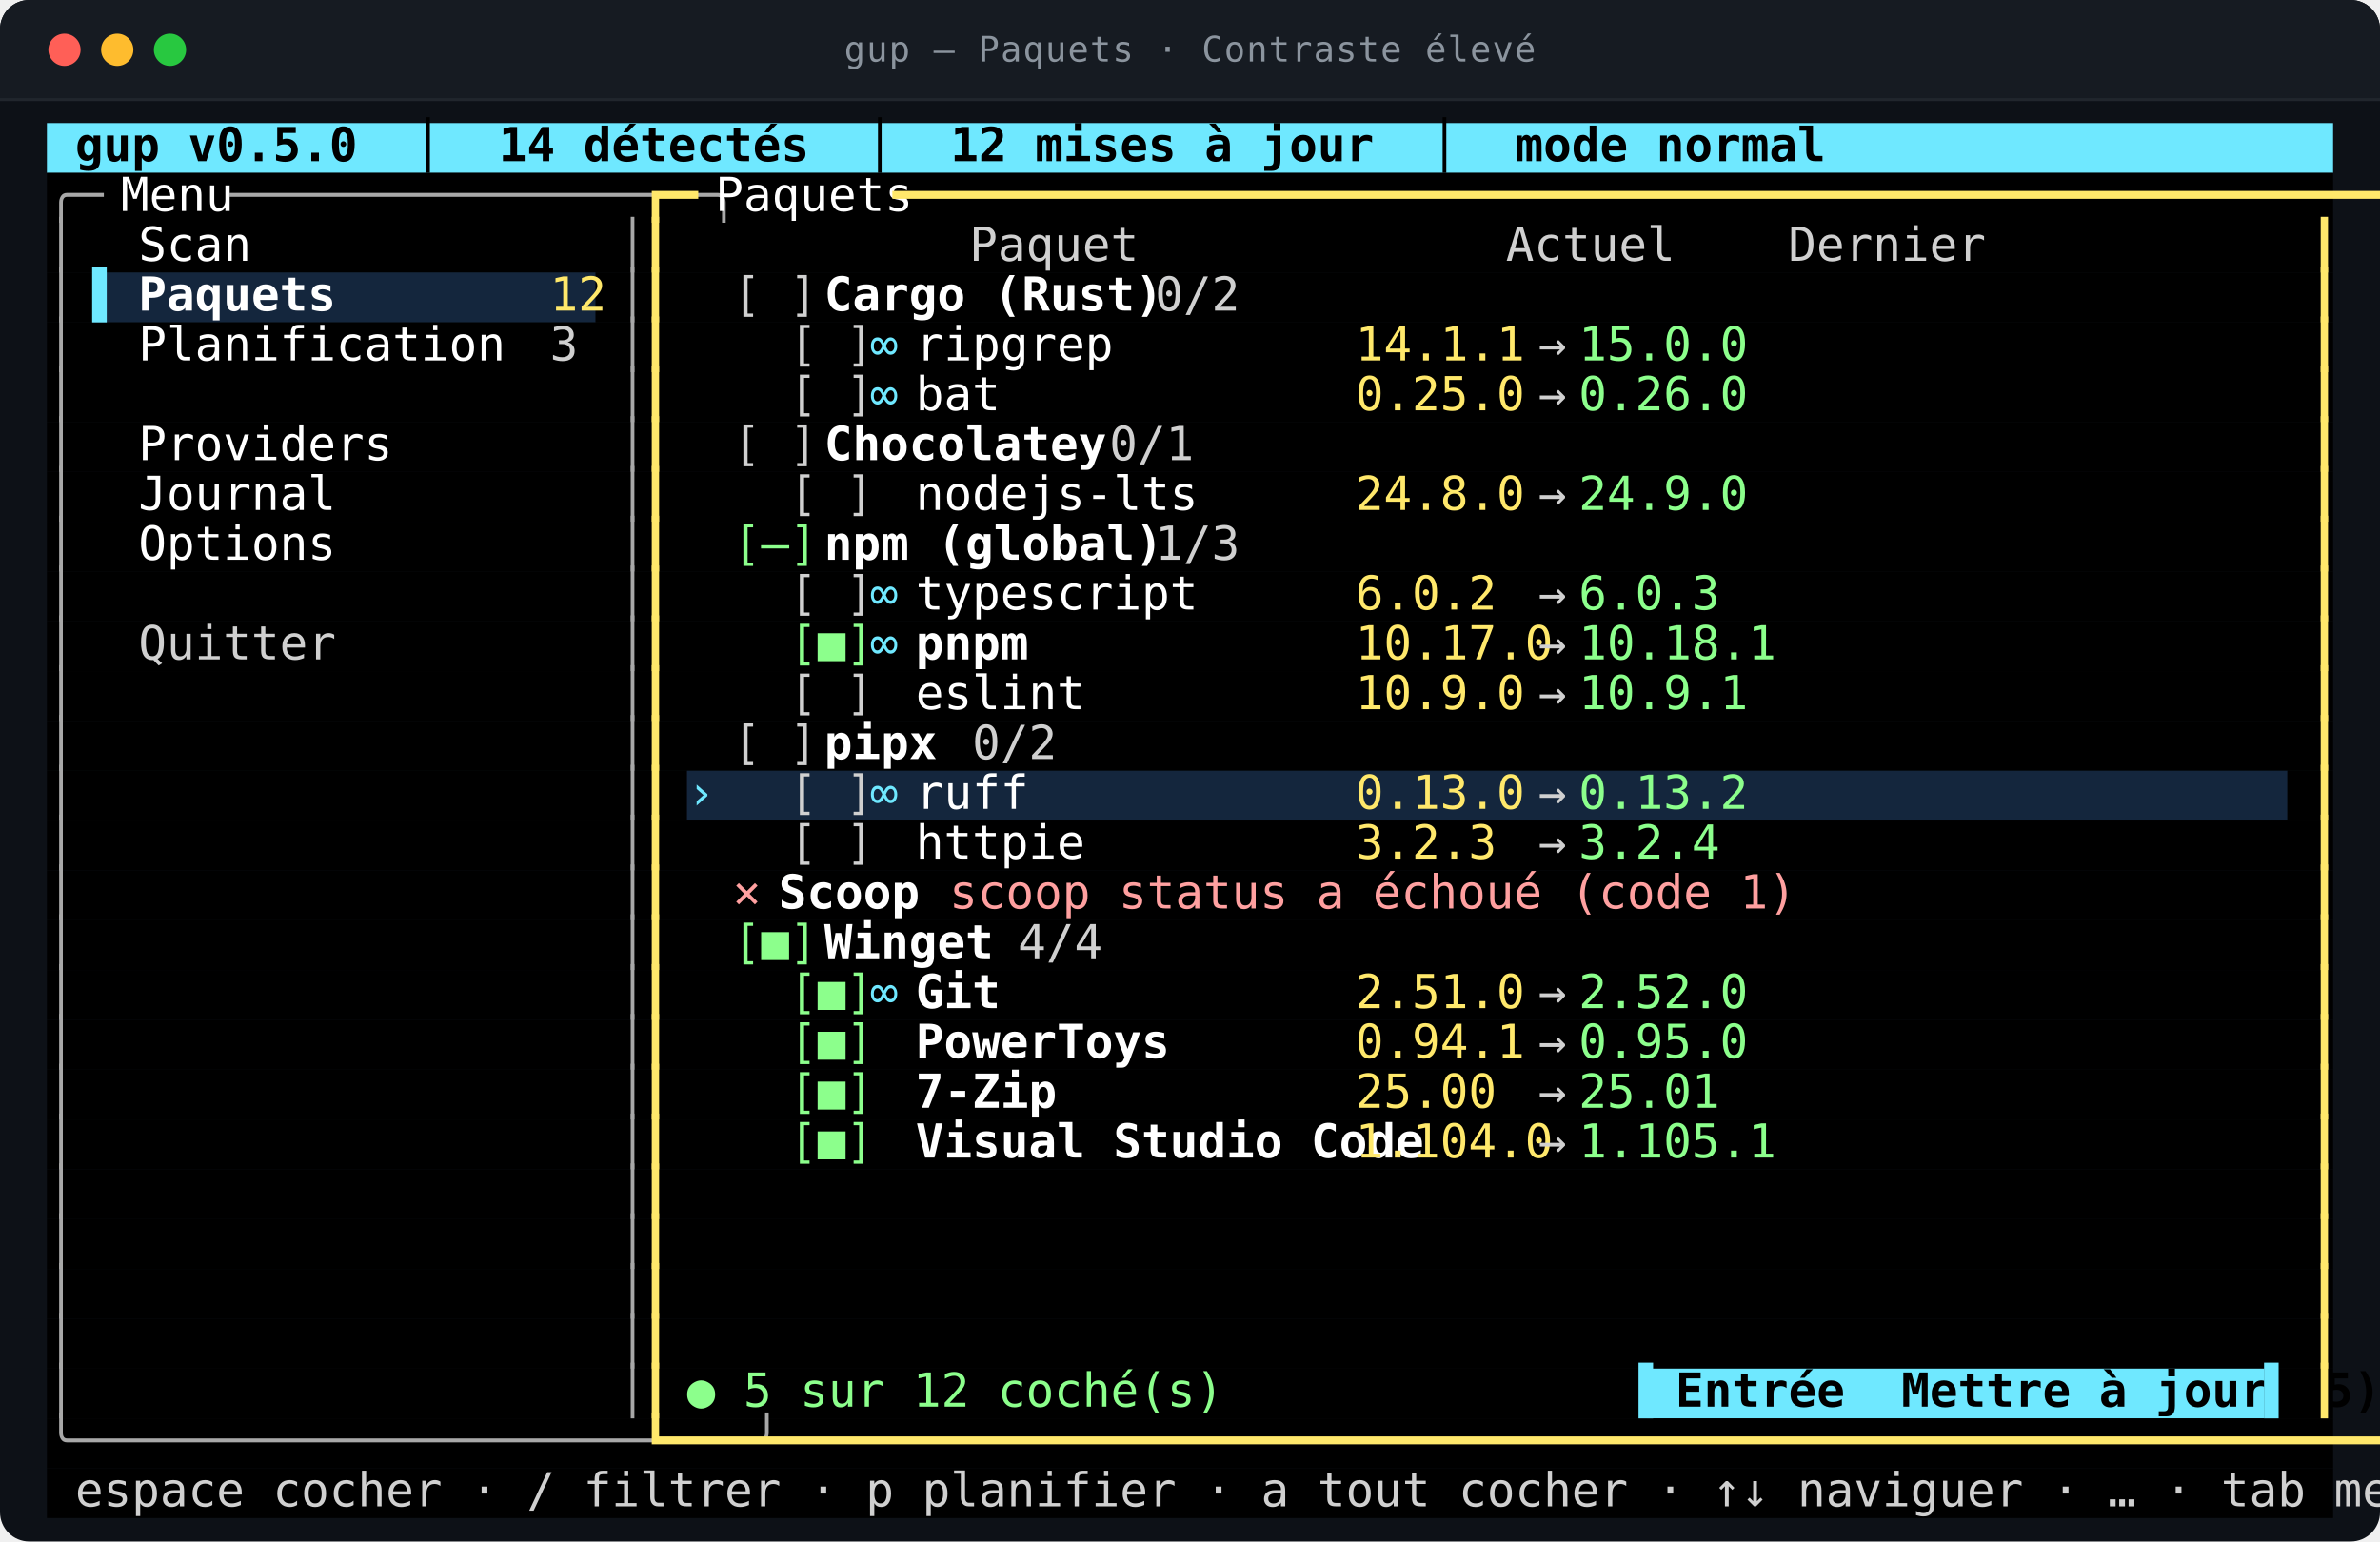
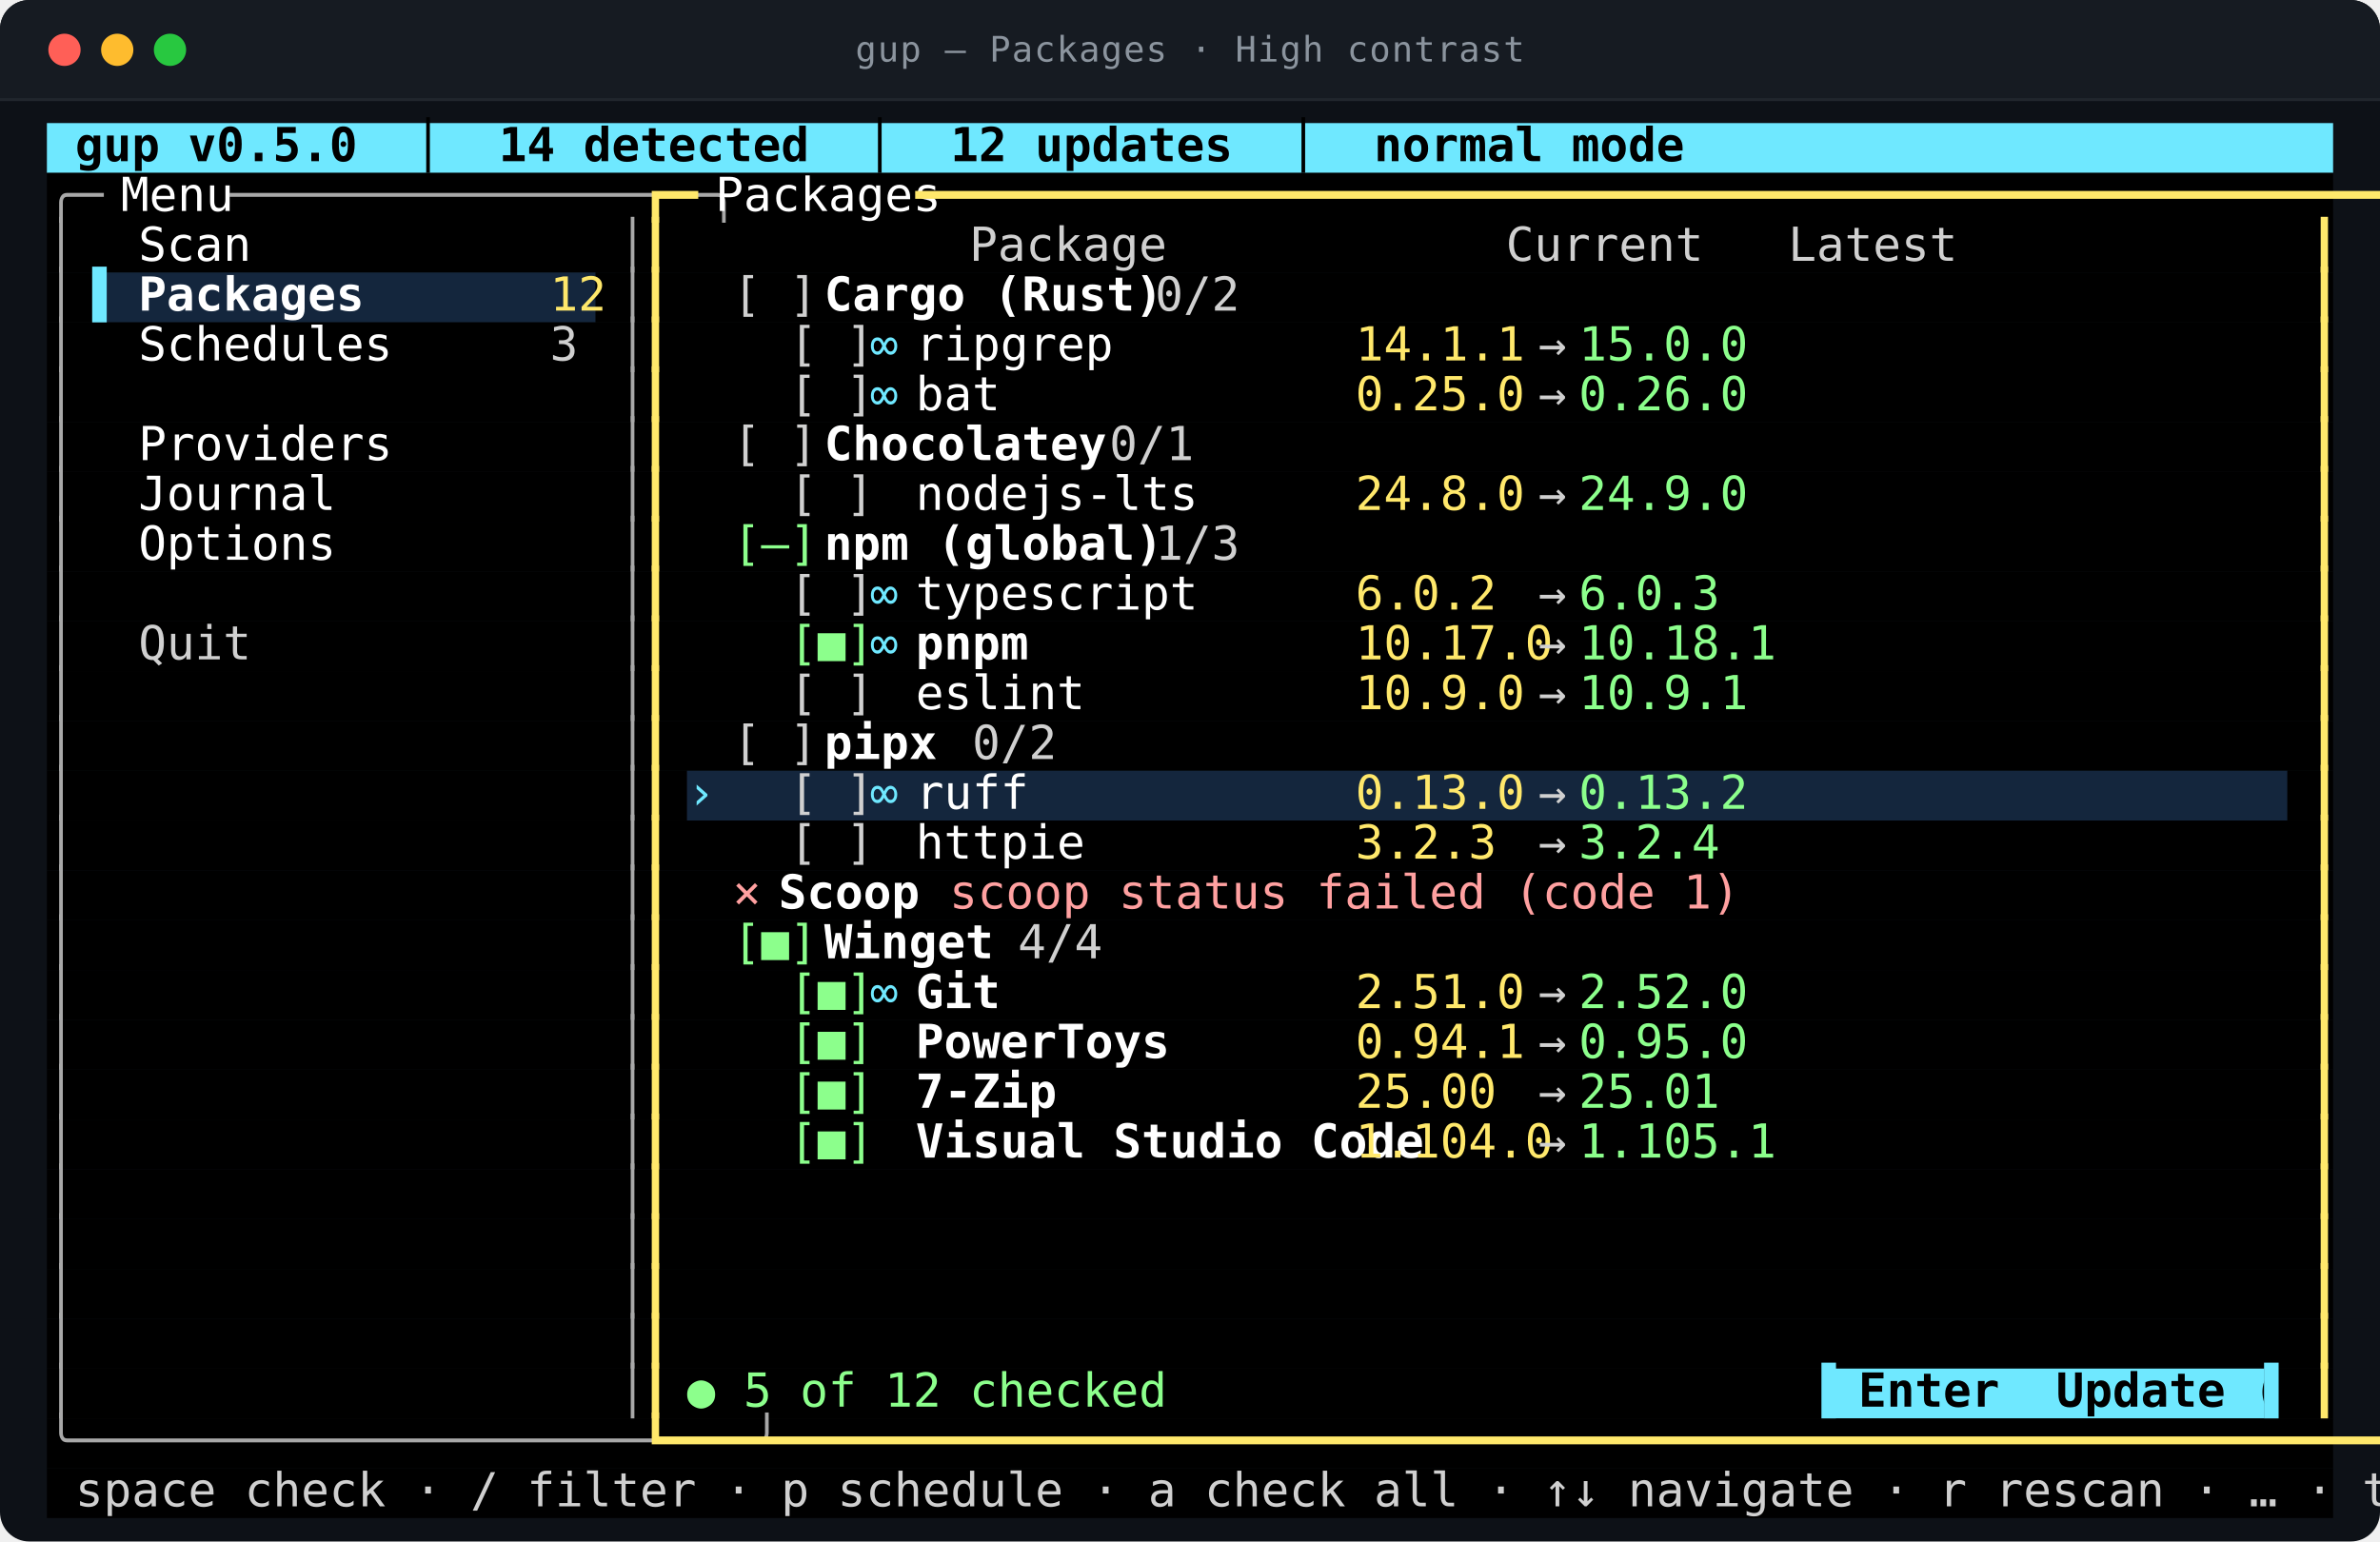
<svg xmlns="http://www.w3.org/2000/svg" viewBox="0 0 812.0 526.0" width="812.0" height="526.0" role="img" aria-labelledby="t d">
  <style>
text{font-family:ui-monospace,SFMono-Regular,"SF Mono",Menlo,Consolas,"DejaVu Sans Mono",monospace;font-size:16px}
.t{font-size:12px;letter-spacing:.4px;fill:#8b949e}
.b{font-weight:700}
.i{font-style:italic}
.u{text-decoration:underline}
.s{text-decoration:line-through}
.us{text-decoration:underline line-through}
.d{opacity:0.62}
.c0{fill:#6fe8ff}
.c1{fill:#000000}
.c2{fill:#14263d}
.c3{fill:#a8a8a8}
.c4{fill:#ffffff}
.c5{fill:#ffe86b}
.c6{fill:#d0d0d0}
.c7{fill:#8cff8c}
.c8{fill:#ffa0a0}
</style>
  <rect y="0.0" width="812.0" height="526.0" rx="10.0" fill="#0d1117" />
  <rect y="0.0" width="812.0" height="34.0" rx="10.0" fill="#161b22" />
  <rect y="24.0" width="812.0" height="10.0" fill="#161b22" />
  <line x1="0.0" y1="34.0" x2="812.0" y2="34.0" stroke="#21262d" />
  <circle cx="22.0" cy="17.0" r="5.5" fill="#ff5f57" />
  <circle cx="40.0" cy="17.0" r="5.5" fill="#febc2e" />
  <circle cx="58.0" cy="17.0" r="5.5" fill="#28c840" />
-   <text class="t" x="406.0" y="21.0" text-anchor="middle">gup — Paquets · Contraste élevé</text>
+   <text class="t" x="406.0" y="21.0" text-anchor="middle">gup — Packages · High contrast</text>
  <rect class="c0" x="16.0" y="42.0" width="780.0" height="17.0" />
  <rect class="c1" x="16.0" y="59.0" width="780.0" height="17.0" />
  <rect class="c1" x="16.0" y="76.0" width="780.0" height="17.0" />
  <rect class="c1" x="16.0" y="93.0" width="15.6" height="17.0" />
  <rect class="c2" x="31.6" y="93.0" width="171.6" height="17.0" />
  <rect class="c1" x="203.2" y="93.0" width="592.8" height="17.0" />
  <rect class="c1" x="16.0" y="110.0" width="780.0" height="17.0" />
  <rect class="c1" x="16.0" y="127.0" width="780.0" height="17.0" />
  <rect class="c1" x="16.0" y="144.0" width="780.0" height="17.0" />
  <rect class="c1" x="16.0" y="161.0" width="780.0" height="17.0" />
  <rect class="c1" x="16.0" y="178.0" width="780.0" height="17.0" />
  <rect class="c1" x="16.0" y="195.0" width="780.0" height="17.0" />
  <rect class="c1" x="16.0" y="212.0" width="780.0" height="17.0" />
  <rect class="c1" x="16.0" y="229.0" width="780.0" height="17.0" />
  <rect class="c1" x="16.0" y="246.0" width="780.0" height="17.0" />
  <rect class="c1" x="16.0" y="263.0" width="218.4" height="17.0" />
  <rect class="c2" x="234.4" y="263.0" width="546.0" height="17.0" />
  <rect class="c1" x="780.4" y="263.0" width="15.6" height="17.0" />
  <rect class="c1" x="16.0" y="280.0" width="780.0" height="17.0" />
  <rect class="c1" x="16.0" y="297.0" width="780.0" height="17.0" />
  <rect class="c1" x="16.0" y="314.0" width="780.0" height="17.0" />
  <rect class="c1" x="16.0" y="331.0" width="780.0" height="17.0" />
  <rect class="c1" x="16.0" y="348.0" width="780.0" height="17.0" />
  <rect class="c1" x="16.0" y="365.0" width="780.0" height="17.0" />
  <rect class="c1" x="16.0" y="382.0" width="780.0" height="17.0" />
  <rect class="c1" x="16.0" y="399.0" width="780.0" height="17.0" />
  <rect class="c1" x="16.0" y="416.0" width="780.0" height="17.0" />
  <rect class="c1" x="16.0" y="433.0" width="780.0" height="17.0" />
  <rect class="c1" x="16.0" y="450.0" width="780.0" height="17.0" />
-   <rect class="c1" x="16.0" y="467.0" width="546.0" height="17.0" />
-   <rect class="c0" x="562.0" y="467.0" width="210.6" height="17.0" />
+   <rect class="c1" x="16.0" y="467.0" width="608.4" height="17.0" />
+   <rect class="c0" x="624.4" y="467.0" width="148.2" height="17.0" />
  <rect class="c1" x="772.6" y="467.0" width="23.4" height="17.0" />
  <rect class="c1" x="16.0" y="484.0" width="780.0" height="17.0" />
  <rect class="c1" x="16.0" y="501.0" width="780.0" height="17.0" />
-   <text class="c1 b" x="16.0" y="55.0" textLength="491.4" lengthAdjust="spacingAndGlyphs" xml:space="preserve"> gup v0.5.0  │  14 détectés  │  12 mises à jour  │  mode normal</text>
+   <text class="c1 b" x="16.0" y="55.0" textLength="452.4" lengthAdjust="spacingAndGlyphs" xml:space="preserve"> gup v0.5.0  │  14 detected  │  12 updates  │  normal mode</text>
  <text class="c3" x="16.0" y="72.0" textLength="15.6" lengthAdjust="spacingAndGlyphs" xml:space="preserve">╭─</text>
  <text class="c4" x="31.6" y="72.0" textLength="46.8" lengthAdjust="spacingAndGlyphs" xml:space="preserve"> Menu </text>
  <text class="c3" x="78.4" y="72.0" textLength="140.4" lengthAdjust="spacingAndGlyphs" xml:space="preserve">─────────────────╮</text>
  <text class="c5" x="218.8" y="72.0" textLength="15.6" lengthAdjust="spacingAndGlyphs" xml:space="preserve">┏━</text>
-   <text class="c4" x="234.4" y="72.0" textLength="70.2" lengthAdjust="spacingAndGlyphs" xml:space="preserve"> Paquets </text>
-   <text class="c5" x="304.6" y="72.0" textLength="491.4" lengthAdjust="spacingAndGlyphs" xml:space="preserve">━━━━━━━━━━━━━━━━━━━━━━━━━━━━━━━━━━━━━━━━━━━━━━━━━━━━━━━━━━━━━━┓</text>
+   <text class="c4" x="234.4" y="72.0" textLength="78.0" lengthAdjust="spacingAndGlyphs" xml:space="preserve"> Packages </text>
+   <text class="c5" x="312.4" y="72.0" textLength="483.6" lengthAdjust="spacingAndGlyphs" xml:space="preserve">━━━━━━━━━━━━━━━━━━━━━━━━━━━━━━━━━━━━━━━━━━━━━━━━━━━━━━━━━━━━━┓</text>
  <text class="c3" x="16.0" y="89.0" textLength="7.8" lengthAdjust="spacingAndGlyphs" xml:space="preserve">│</text>
  <text class="c4" x="47.2" y="89.0" textLength="163.8" lengthAdjust="spacingAndGlyphs" xml:space="preserve">Scan                 </text>
  <text class="c3" x="211.0" y="89.0" textLength="7.8" lengthAdjust="spacingAndGlyphs" xml:space="preserve">│</text>
  <text class="c5" x="218.8" y="89.0" textLength="7.8" lengthAdjust="spacingAndGlyphs" xml:space="preserve">┃</text>
-   <text class="c6" x="234.4" y="89.0" textLength="366.6" lengthAdjust="spacingAndGlyphs" xml:space="preserve">          Paquet             Actuel    Dernier </text>
+   <text class="c6" x="234.4" y="89.0" textLength="366.6" lengthAdjust="spacingAndGlyphs" xml:space="preserve">          Package            Current   Latest  </text>
  <text class="c5" x="788.2" y="89.0" textLength="7.8" lengthAdjust="spacingAndGlyphs" xml:space="preserve">┃</text>
  <text class="c3" x="16.0" y="106.0" textLength="7.8" lengthAdjust="spacingAndGlyphs" xml:space="preserve">│</text>
  <text class="c0" x="31.6" y="106.0" textLength="15.6" lengthAdjust="spacingAndGlyphs" xml:space="preserve">▌ </text>
-   <text class="c4 b" x="47.2" y="106.0" textLength="140.4" lengthAdjust="spacingAndGlyphs" xml:space="preserve">Paquets           </text>
+   <text class="c4 b" x="47.2" y="106.0" textLength="140.4" lengthAdjust="spacingAndGlyphs" xml:space="preserve">Packages          </text>
  <text class="c5" x="187.6" y="106.0" textLength="15.6" lengthAdjust="spacingAndGlyphs" xml:space="preserve">12</text>
  <text class="c3" x="211.0" y="106.0" textLength="7.8" lengthAdjust="spacingAndGlyphs" xml:space="preserve">│</text>
  <text class="c5" x="218.8" y="106.0" textLength="7.8" lengthAdjust="spacingAndGlyphs" xml:space="preserve">┃</text>
  <text class="c6" x="250.0" y="106.0" textLength="31.2" lengthAdjust="spacingAndGlyphs" xml:space="preserve">[ ] </text>
  <text class="c4 b" x="281.2" y="106.0" textLength="93.6" lengthAdjust="spacingAndGlyphs" xml:space="preserve">Cargo (Rust)</text>
  <text class="c6" x="374.8" y="106.0" textLength="39.0" lengthAdjust="spacingAndGlyphs" xml:space="preserve">  0/2</text>
  <text class="c5" x="788.2" y="106.0" textLength="7.8" lengthAdjust="spacingAndGlyphs" xml:space="preserve">┃</text>
  <text class="c3" x="16.0" y="123.0" textLength="7.8" lengthAdjust="spacingAndGlyphs" xml:space="preserve">│</text>
-   <text class="c4" x="47.2" y="123.0" textLength="140.4" lengthAdjust="spacingAndGlyphs" xml:space="preserve">Planification     </text>
+   <text class="c4" x="47.2" y="123.0" textLength="140.4" lengthAdjust="spacingAndGlyphs" xml:space="preserve">Schedules         </text>
  <text class="c6" x="187.6" y="123.0" textLength="7.8" lengthAdjust="spacingAndGlyphs" xml:space="preserve">3</text>
  <text class="c3" x="211.0" y="123.0" textLength="7.8" lengthAdjust="spacingAndGlyphs" xml:space="preserve">│</text>
  <text class="c5" x="218.8" y="123.0" textLength="7.8" lengthAdjust="spacingAndGlyphs" xml:space="preserve">┃</text>
  <text class="c6" x="250.0" y="123.0" textLength="46.8" lengthAdjust="spacingAndGlyphs" xml:space="preserve">  [ ] </text>
  <text class="c0" x="296.8" y="123.0" textLength="15.6" lengthAdjust="spacingAndGlyphs" xml:space="preserve">∞ </text>
  <text class="c4" x="312.4" y="123.0" textLength="140.4" lengthAdjust="spacingAndGlyphs" xml:space="preserve">ripgrep           </text>
  <text class="c5" x="452.8" y="123.0" textLength="62.4" lengthAdjust="spacingAndGlyphs" xml:space="preserve"> 14.1.1 </text>
  <text class="c6" x="515.2" y="123.0" textLength="23.4" lengthAdjust="spacingAndGlyphs" xml:space="preserve"> → </text>
  <text class="c7" x="538.6" y="123.0" textLength="54.6" lengthAdjust="spacingAndGlyphs" xml:space="preserve">15.0.0 </text>
  <text class="c5" x="788.2" y="123.0" textLength="7.8" lengthAdjust="spacingAndGlyphs" xml:space="preserve">┃</text>
  <text class="c3" x="16.0" y="140.0" textLength="7.8" lengthAdjust="spacingAndGlyphs" xml:space="preserve">│</text>
  <text class="c3" x="211.0" y="140.0" textLength="7.8" lengthAdjust="spacingAndGlyphs" xml:space="preserve">│</text>
  <text class="c5" x="218.8" y="140.0" textLength="7.8" lengthAdjust="spacingAndGlyphs" xml:space="preserve">┃</text>
  <text class="c6" x="250.0" y="140.0" textLength="46.8" lengthAdjust="spacingAndGlyphs" xml:space="preserve">  [ ] </text>
  <text class="c0" x="296.8" y="140.0" textLength="15.6" lengthAdjust="spacingAndGlyphs" xml:space="preserve">∞ </text>
  <text class="c4" x="312.4" y="140.0" textLength="140.4" lengthAdjust="spacingAndGlyphs" xml:space="preserve">bat               </text>
  <text class="c5" x="452.8" y="140.0" textLength="62.4" lengthAdjust="spacingAndGlyphs" xml:space="preserve"> 0.25.0 </text>
  <text class="c6" x="515.2" y="140.0" textLength="23.4" lengthAdjust="spacingAndGlyphs" xml:space="preserve"> → </text>
  <text class="c7" x="538.6" y="140.0" textLength="54.6" lengthAdjust="spacingAndGlyphs" xml:space="preserve">0.26.0 </text>
  <text class="c5" x="788.2" y="140.0" textLength="7.8" lengthAdjust="spacingAndGlyphs" xml:space="preserve">┃</text>
  <text class="c3" x="16.0" y="157.0" textLength="7.8" lengthAdjust="spacingAndGlyphs" xml:space="preserve">│</text>
  <text class="c4" x="47.2" y="157.0" textLength="163.8" lengthAdjust="spacingAndGlyphs" xml:space="preserve">Providers            </text>
  <text class="c3" x="211.0" y="157.0" textLength="7.8" lengthAdjust="spacingAndGlyphs" xml:space="preserve">│</text>
  <text class="c5" x="218.8" y="157.0" textLength="7.8" lengthAdjust="spacingAndGlyphs" xml:space="preserve">┃</text>
  <text class="c6" x="250.0" y="157.0" textLength="31.2" lengthAdjust="spacingAndGlyphs" xml:space="preserve">[ ] </text>
  <text class="c4 b" x="281.2" y="157.0" textLength="78.0" lengthAdjust="spacingAndGlyphs" xml:space="preserve">Chocolatey</text>
  <text class="c6" x="359.2" y="157.0" textLength="39.0" lengthAdjust="spacingAndGlyphs" xml:space="preserve">  0/1</text>
  <text class="c5" x="788.2" y="157.0" textLength="7.8" lengthAdjust="spacingAndGlyphs" xml:space="preserve">┃</text>
  <text class="c3" x="16.0" y="174.0" textLength="7.8" lengthAdjust="spacingAndGlyphs" xml:space="preserve">│</text>
  <text class="c4" x="47.2" y="174.0" textLength="163.8" lengthAdjust="spacingAndGlyphs" xml:space="preserve">Journal              </text>
  <text class="c3" x="211.0" y="174.0" textLength="7.8" lengthAdjust="spacingAndGlyphs" xml:space="preserve">│</text>
  <text class="c5" x="218.8" y="174.0" textLength="7.8" lengthAdjust="spacingAndGlyphs" xml:space="preserve">┃</text>
  <text class="c6" x="250.0" y="174.0" textLength="46.8" lengthAdjust="spacingAndGlyphs" xml:space="preserve">  [ ] </text>
  <text class="c4" x="312.4" y="174.0" textLength="140.4" lengthAdjust="spacingAndGlyphs" xml:space="preserve">nodejs-lts        </text>
  <text class="c5" x="452.8" y="174.0" textLength="62.4" lengthAdjust="spacingAndGlyphs" xml:space="preserve"> 24.8.0 </text>
  <text class="c6" x="515.2" y="174.0" textLength="23.4" lengthAdjust="spacingAndGlyphs" xml:space="preserve"> → </text>
  <text class="c7" x="538.6" y="174.0" textLength="54.6" lengthAdjust="spacingAndGlyphs" xml:space="preserve">24.9.0 </text>
  <text class="c5" x="788.2" y="174.0" textLength="7.8" lengthAdjust="spacingAndGlyphs" xml:space="preserve">┃</text>
  <text class="c3" x="16.0" y="191.0" textLength="7.8" lengthAdjust="spacingAndGlyphs" xml:space="preserve">│</text>
  <text class="c4" x="47.2" y="191.0" textLength="163.8" lengthAdjust="spacingAndGlyphs" xml:space="preserve">Options              </text>
  <text class="c3" x="211.0" y="191.0" textLength="7.8" lengthAdjust="spacingAndGlyphs" xml:space="preserve">│</text>
  <text class="c5" x="218.8" y="191.0" textLength="7.8" lengthAdjust="spacingAndGlyphs" xml:space="preserve">┃</text>
  <text class="c7" x="250.0" y="191.0" textLength="31.2" lengthAdjust="spacingAndGlyphs" xml:space="preserve">[–] </text>
  <text class="c4 b" x="281.2" y="191.0" textLength="93.6" lengthAdjust="spacingAndGlyphs" xml:space="preserve">npm (global)</text>
  <text class="c6" x="374.8" y="191.0" textLength="39.0" lengthAdjust="spacingAndGlyphs" xml:space="preserve">  1/3</text>
  <text class="c5" x="788.2" y="191.0" textLength="7.8" lengthAdjust="spacingAndGlyphs" xml:space="preserve">┃</text>
  <text class="c3" x="16.0" y="208.0" textLength="7.8" lengthAdjust="spacingAndGlyphs" xml:space="preserve">│</text>
  <text class="c3" x="211.0" y="208.0" textLength="7.8" lengthAdjust="spacingAndGlyphs" xml:space="preserve">│</text>
  <text class="c5" x="218.8" y="208.0" textLength="7.8" lengthAdjust="spacingAndGlyphs" xml:space="preserve">┃</text>
  <text class="c6" x="250.0" y="208.0" textLength="46.8" lengthAdjust="spacingAndGlyphs" xml:space="preserve">  [ ] </text>
  <text class="c0" x="296.8" y="208.0" textLength="15.6" lengthAdjust="spacingAndGlyphs" xml:space="preserve">∞ </text>
  <text class="c4" x="312.4" y="208.0" textLength="140.4" lengthAdjust="spacingAndGlyphs" xml:space="preserve">typescript        </text>
  <text class="c5" x="452.8" y="208.0" textLength="62.4" lengthAdjust="spacingAndGlyphs" xml:space="preserve"> 6.0.2  </text>
  <text class="c6" x="515.2" y="208.0" textLength="23.4" lengthAdjust="spacingAndGlyphs" xml:space="preserve"> → </text>
  <text class="c7" x="538.6" y="208.0" textLength="54.6" lengthAdjust="spacingAndGlyphs" xml:space="preserve">6.0.3  </text>
  <text class="c5" x="788.2" y="208.0" textLength="7.8" lengthAdjust="spacingAndGlyphs" xml:space="preserve">┃</text>
  <text class="c3" x="16.0" y="225.0" textLength="7.8" lengthAdjust="spacingAndGlyphs" xml:space="preserve">│</text>
-   <text class="c6" x="47.2" y="225.0" textLength="140.4" lengthAdjust="spacingAndGlyphs" xml:space="preserve">Quitter           </text>
+   <text class="c6" x="47.2" y="225.0" textLength="140.4" lengthAdjust="spacingAndGlyphs" xml:space="preserve">Quit              </text>
  <text class="c3" x="211.0" y="225.0" textLength="7.8" lengthAdjust="spacingAndGlyphs" xml:space="preserve">│</text>
  <text class="c5" x="218.8" y="225.0" textLength="7.8" lengthAdjust="spacingAndGlyphs" xml:space="preserve">┃</text>
  <text class="c7" x="250.0" y="225.0" textLength="46.8" lengthAdjust="spacingAndGlyphs" xml:space="preserve">  [■] </text>
  <text class="c0" x="296.8" y="225.0" textLength="15.6" lengthAdjust="spacingAndGlyphs" xml:space="preserve">∞ </text>
  <text class="c4 b" x="312.4" y="225.0" textLength="140.4" lengthAdjust="spacingAndGlyphs" xml:space="preserve">pnpm              </text>
  <text class="c5" x="452.8" y="225.0" textLength="62.4" lengthAdjust="spacingAndGlyphs" xml:space="preserve"> 10.17.0</text>
  <text class="c6" x="515.2" y="225.0" textLength="23.4" lengthAdjust="spacingAndGlyphs" xml:space="preserve"> → </text>
  <text class="c7" x="538.6" y="225.0" textLength="54.6" lengthAdjust="spacingAndGlyphs" xml:space="preserve">10.18.1</text>
  <text class="c5" x="788.2" y="225.0" textLength="7.8" lengthAdjust="spacingAndGlyphs" xml:space="preserve">┃</text>
  <text class="c3" x="16.0" y="242.0" textLength="7.8" lengthAdjust="spacingAndGlyphs" xml:space="preserve">│</text>
  <text class="c3" x="211.0" y="242.0" textLength="7.8" lengthAdjust="spacingAndGlyphs" xml:space="preserve">│</text>
  <text class="c5" x="218.8" y="242.0" textLength="7.8" lengthAdjust="spacingAndGlyphs" xml:space="preserve">┃</text>
  <text class="c6" x="250.0" y="242.0" textLength="46.8" lengthAdjust="spacingAndGlyphs" xml:space="preserve">  [ ] </text>
  <text class="c4" x="312.4" y="242.0" textLength="140.4" lengthAdjust="spacingAndGlyphs" xml:space="preserve">eslint            </text>
  <text class="c5" x="452.8" y="242.0" textLength="62.4" lengthAdjust="spacingAndGlyphs" xml:space="preserve"> 10.9.0 </text>
  <text class="c6" x="515.2" y="242.0" textLength="23.4" lengthAdjust="spacingAndGlyphs" xml:space="preserve"> → </text>
  <text class="c7" x="538.6" y="242.0" textLength="54.6" lengthAdjust="spacingAndGlyphs" xml:space="preserve">10.9.1 </text>
  <text class="c5" x="788.2" y="242.0" textLength="7.8" lengthAdjust="spacingAndGlyphs" xml:space="preserve">┃</text>
  <text class="c3" x="16.0" y="259.0" textLength="7.8" lengthAdjust="spacingAndGlyphs" xml:space="preserve">│</text>
  <text class="c3" x="211.0" y="259.0" textLength="7.8" lengthAdjust="spacingAndGlyphs" xml:space="preserve">│</text>
  <text class="c5" x="218.8" y="259.0" textLength="7.8" lengthAdjust="spacingAndGlyphs" xml:space="preserve">┃</text>
  <text class="c6" x="250.0" y="259.0" textLength="31.2" lengthAdjust="spacingAndGlyphs" xml:space="preserve">[ ] </text>
  <text class="c4 b" x="281.2" y="259.0" textLength="31.2" lengthAdjust="spacingAndGlyphs" xml:space="preserve">pipx</text>
  <text class="c6" x="312.4" y="259.0" textLength="39.0" lengthAdjust="spacingAndGlyphs" xml:space="preserve">  0/2</text>
  <text class="c5" x="788.2" y="259.0" textLength="7.8" lengthAdjust="spacingAndGlyphs" xml:space="preserve">┃</text>
  <text class="c3" x="16.0" y="276.0" textLength="7.8" lengthAdjust="spacingAndGlyphs" xml:space="preserve">│</text>
  <text class="c3" x="211.0" y="276.0" textLength="7.8" lengthAdjust="spacingAndGlyphs" xml:space="preserve">│</text>
  <text class="c5" x="218.8" y="276.0" textLength="7.8" lengthAdjust="spacingAndGlyphs" xml:space="preserve">┃</text>
  <text class="c0" x="234.4" y="276.0" textLength="15.6" lengthAdjust="spacingAndGlyphs" xml:space="preserve">› </text>
  <text class="c6" x="250.0" y="276.0" textLength="46.8" lengthAdjust="spacingAndGlyphs" xml:space="preserve">  [ ] </text>
  <text class="c0" x="296.8" y="276.0" textLength="15.6" lengthAdjust="spacingAndGlyphs" xml:space="preserve">∞ </text>
  <text class="c4" x="312.4" y="276.0" textLength="140.4" lengthAdjust="spacingAndGlyphs" xml:space="preserve">ruff              </text>
  <text class="c5" x="452.8" y="276.0" textLength="62.4" lengthAdjust="spacingAndGlyphs" xml:space="preserve"> 0.13.0 </text>
  <text class="c6" x="515.2" y="276.0" textLength="23.4" lengthAdjust="spacingAndGlyphs" xml:space="preserve"> → </text>
  <text class="c7" x="538.6" y="276.0" textLength="54.6" lengthAdjust="spacingAndGlyphs" xml:space="preserve">0.13.2 </text>
  <text class="c5" x="788.2" y="276.0" textLength="7.8" lengthAdjust="spacingAndGlyphs" xml:space="preserve">┃</text>
  <text class="c3" x="16.0" y="293.0" textLength="7.8" lengthAdjust="spacingAndGlyphs" xml:space="preserve">│</text>
  <text class="c3" x="211.0" y="293.0" textLength="7.8" lengthAdjust="spacingAndGlyphs" xml:space="preserve">│</text>
  <text class="c5" x="218.8" y="293.0" textLength="7.8" lengthAdjust="spacingAndGlyphs" xml:space="preserve">┃</text>
  <text class="c6" x="250.0" y="293.0" textLength="46.8" lengthAdjust="spacingAndGlyphs" xml:space="preserve">  [ ] </text>
  <text class="c4" x="312.4" y="293.0" textLength="140.4" lengthAdjust="spacingAndGlyphs" xml:space="preserve">httpie            </text>
  <text class="c5" x="452.8" y="293.0" textLength="62.4" lengthAdjust="spacingAndGlyphs" xml:space="preserve"> 3.2.3  </text>
  <text class="c6" x="515.2" y="293.0" textLength="23.4" lengthAdjust="spacingAndGlyphs" xml:space="preserve"> → </text>
  <text class="c7" x="538.6" y="293.0" textLength="54.6" lengthAdjust="spacingAndGlyphs" xml:space="preserve">3.2.4  </text>
  <text class="c5" x="788.2" y="293.0" textLength="7.8" lengthAdjust="spacingAndGlyphs" xml:space="preserve">┃</text>
  <text class="c3" x="16.0" y="310.0" textLength="7.8" lengthAdjust="spacingAndGlyphs" xml:space="preserve">│</text>
  <text class="c3" x="211.0" y="310.0" textLength="7.8" lengthAdjust="spacingAndGlyphs" xml:space="preserve">│</text>
  <text class="c5" x="218.8" y="310.0" textLength="7.8" lengthAdjust="spacingAndGlyphs" xml:space="preserve">┃</text>
  <text class="c8" x="250.0" y="310.0" textLength="15.6" lengthAdjust="spacingAndGlyphs" xml:space="preserve">× </text>
  <text class="c4 b" x="265.6" y="310.0" textLength="39.0" lengthAdjust="spacingAndGlyphs" xml:space="preserve">Scoop</text>
-   <text class="c8" x="304.6" y="310.0" textLength="249.6" lengthAdjust="spacingAndGlyphs" xml:space="preserve">  scoop status a échoué (code 1)</text>
+   <text class="c8" x="304.6" y="310.0" textLength="234.0" lengthAdjust="spacingAndGlyphs" xml:space="preserve">  scoop status failed (code 1)</text>
  <text class="c5" x="788.2" y="310.0" textLength="7.8" lengthAdjust="spacingAndGlyphs" xml:space="preserve">┃</text>
  <text class="c3" x="16.0" y="327.0" textLength="7.8" lengthAdjust="spacingAndGlyphs" xml:space="preserve">│</text>
  <text class="c3" x="211.0" y="327.0" textLength="7.8" lengthAdjust="spacingAndGlyphs" xml:space="preserve">│</text>
  <text class="c5" x="218.8" y="327.0" textLength="7.8" lengthAdjust="spacingAndGlyphs" xml:space="preserve">┃</text>
  <text class="c7" x="250.0" y="327.0" textLength="31.2" lengthAdjust="spacingAndGlyphs" xml:space="preserve">[■] </text>
  <text class="c4 b" x="281.2" y="327.0" textLength="46.8" lengthAdjust="spacingAndGlyphs" xml:space="preserve">Winget</text>
  <text class="c6" x="328.0" y="327.0" textLength="39.0" lengthAdjust="spacingAndGlyphs" xml:space="preserve">  4/4</text>
  <text class="c5" x="788.2" y="327.0" textLength="7.8" lengthAdjust="spacingAndGlyphs" xml:space="preserve">┃</text>
  <text class="c3" x="16.0" y="344.0" textLength="7.8" lengthAdjust="spacingAndGlyphs" xml:space="preserve">│</text>
  <text class="c3" x="211.0" y="344.0" textLength="7.8" lengthAdjust="spacingAndGlyphs" xml:space="preserve">│</text>
  <text class="c5" x="218.8" y="344.0" textLength="7.8" lengthAdjust="spacingAndGlyphs" xml:space="preserve">┃</text>
  <text class="c7" x="250.0" y="344.0" textLength="46.8" lengthAdjust="spacingAndGlyphs" xml:space="preserve">  [■] </text>
  <text class="c0" x="296.8" y="344.0" textLength="15.6" lengthAdjust="spacingAndGlyphs" xml:space="preserve">∞ </text>
  <text class="c4 b" x="312.4" y="344.0" textLength="140.4" lengthAdjust="spacingAndGlyphs" xml:space="preserve">Git               </text>
  <text class="c5" x="452.8" y="344.0" textLength="62.4" lengthAdjust="spacingAndGlyphs" xml:space="preserve"> 2.51.0 </text>
  <text class="c6" x="515.2" y="344.0" textLength="23.4" lengthAdjust="spacingAndGlyphs" xml:space="preserve"> → </text>
  <text class="c7" x="538.6" y="344.0" textLength="54.6" lengthAdjust="spacingAndGlyphs" xml:space="preserve">2.52.0 </text>
  <text class="c5" x="788.2" y="344.0" textLength="7.8" lengthAdjust="spacingAndGlyphs" xml:space="preserve">┃</text>
  <text class="c3" x="16.0" y="361.0" textLength="7.8" lengthAdjust="spacingAndGlyphs" xml:space="preserve">│</text>
  <text class="c3" x="211.0" y="361.0" textLength="7.8" lengthAdjust="spacingAndGlyphs" xml:space="preserve">│</text>
  <text class="c5" x="218.8" y="361.0" textLength="7.8" lengthAdjust="spacingAndGlyphs" xml:space="preserve">┃</text>
  <text class="c7" x="250.0" y="361.0" textLength="46.8" lengthAdjust="spacingAndGlyphs" xml:space="preserve">  [■] </text>
  <text class="c4 b" x="312.4" y="361.0" textLength="140.4" lengthAdjust="spacingAndGlyphs" xml:space="preserve">PowerToys         </text>
  <text class="c5" x="452.8" y="361.0" textLength="62.4" lengthAdjust="spacingAndGlyphs" xml:space="preserve"> 0.94.1 </text>
  <text class="c6" x="515.2" y="361.0" textLength="23.4" lengthAdjust="spacingAndGlyphs" xml:space="preserve"> → </text>
  <text class="c7" x="538.6" y="361.0" textLength="54.6" lengthAdjust="spacingAndGlyphs" xml:space="preserve">0.95.0 </text>
  <text class="c5" x="788.2" y="361.0" textLength="7.8" lengthAdjust="spacingAndGlyphs" xml:space="preserve">┃</text>
  <text class="c3" x="16.0" y="378.0" textLength="7.8" lengthAdjust="spacingAndGlyphs" xml:space="preserve">│</text>
  <text class="c3" x="211.0" y="378.0" textLength="7.8" lengthAdjust="spacingAndGlyphs" xml:space="preserve">│</text>
  <text class="c5" x="218.8" y="378.0" textLength="7.8" lengthAdjust="spacingAndGlyphs" xml:space="preserve">┃</text>
  <text class="c7" x="250.0" y="378.0" textLength="46.8" lengthAdjust="spacingAndGlyphs" xml:space="preserve">  [■] </text>
  <text class="c4 b" x="312.4" y="378.0" textLength="140.4" lengthAdjust="spacingAndGlyphs" xml:space="preserve">7-Zip             </text>
  <text class="c5" x="452.8" y="378.0" textLength="62.4" lengthAdjust="spacingAndGlyphs" xml:space="preserve"> 25.00  </text>
  <text class="c6" x="515.2" y="378.0" textLength="23.4" lengthAdjust="spacingAndGlyphs" xml:space="preserve"> → </text>
  <text class="c7" x="538.6" y="378.0" textLength="54.6" lengthAdjust="spacingAndGlyphs" xml:space="preserve">25.01  </text>
  <text class="c5" x="788.2" y="378.0" textLength="7.8" lengthAdjust="spacingAndGlyphs" xml:space="preserve">┃</text>
  <text class="c3" x="16.0" y="395.0" textLength="7.8" lengthAdjust="spacingAndGlyphs" xml:space="preserve">│</text>
  <text class="c3" x="211.0" y="395.0" textLength="7.8" lengthAdjust="spacingAndGlyphs" xml:space="preserve">│</text>
  <text class="c5" x="218.8" y="395.0" textLength="7.8" lengthAdjust="spacingAndGlyphs" xml:space="preserve">┃</text>
  <text class="c7" x="250.0" y="395.0" textLength="46.8" lengthAdjust="spacingAndGlyphs" xml:space="preserve">  [■] </text>
  <text class="c4 b" x="312.4" y="395.0" textLength="140.4" lengthAdjust="spacingAndGlyphs" xml:space="preserve">Visual Studio Code</text>
  <text class="c5" x="452.8" y="395.0" textLength="62.4" lengthAdjust="spacingAndGlyphs" xml:space="preserve"> 1.104.0</text>
  <text class="c6" x="515.2" y="395.0" textLength="23.4" lengthAdjust="spacingAndGlyphs" xml:space="preserve"> → </text>
  <text class="c7" x="538.6" y="395.0" textLength="54.6" lengthAdjust="spacingAndGlyphs" xml:space="preserve">1.105.1</text>
  <text class="c5" x="788.2" y="395.0" textLength="7.8" lengthAdjust="spacingAndGlyphs" xml:space="preserve">┃</text>
  <text class="c3" x="16.0" y="412.0" textLength="7.8" lengthAdjust="spacingAndGlyphs" xml:space="preserve">│</text>
  <text class="c3" x="211.0" y="412.0" textLength="7.8" lengthAdjust="spacingAndGlyphs" xml:space="preserve">│</text>
  <text class="c5" x="218.8" y="412.0" textLength="7.8" lengthAdjust="spacingAndGlyphs" xml:space="preserve">┃</text>
  <text class="c5" x="788.2" y="412.0" textLength="7.8" lengthAdjust="spacingAndGlyphs" xml:space="preserve">┃</text>
  <text class="c3" x="16.0" y="429.0" textLength="7.8" lengthAdjust="spacingAndGlyphs" xml:space="preserve">│</text>
  <text class="c3" x="211.0" y="429.0" textLength="7.8" lengthAdjust="spacingAndGlyphs" xml:space="preserve">│</text>
  <text class="c5" x="218.8" y="429.0" textLength="7.8" lengthAdjust="spacingAndGlyphs" xml:space="preserve">┃</text>
  <text class="c5" x="788.2" y="429.0" textLength="7.8" lengthAdjust="spacingAndGlyphs" xml:space="preserve">┃</text>
  <text class="c3" x="16.0" y="446.0" textLength="7.8" lengthAdjust="spacingAndGlyphs" xml:space="preserve">│</text>
  <text class="c3" x="211.0" y="446.0" textLength="7.8" lengthAdjust="spacingAndGlyphs" xml:space="preserve">│</text>
  <text class="c5" x="218.8" y="446.0" textLength="7.8" lengthAdjust="spacingAndGlyphs" xml:space="preserve">┃</text>
  <text class="c5" x="788.2" y="446.0" textLength="7.8" lengthAdjust="spacingAndGlyphs" xml:space="preserve">┃</text>
  <text class="c3" x="16.0" y="463.0" textLength="7.8" lengthAdjust="spacingAndGlyphs" xml:space="preserve">│</text>
  <text class="c3" x="211.0" y="463.0" textLength="7.8" lengthAdjust="spacingAndGlyphs" xml:space="preserve">│</text>
  <text class="c5" x="218.8" y="463.0" textLength="7.8" lengthAdjust="spacingAndGlyphs" xml:space="preserve">┃</text>
  <text class="c5" x="788.2" y="463.0" textLength="7.8" lengthAdjust="spacingAndGlyphs" xml:space="preserve">┃</text>
  <text class="c3" x="16.0" y="480.0" textLength="7.8" lengthAdjust="spacingAndGlyphs" xml:space="preserve">│</text>
  <text class="c3" x="211.0" y="480.0" textLength="7.8" lengthAdjust="spacingAndGlyphs" xml:space="preserve">│</text>
  <text class="c5" x="218.8" y="480.0" textLength="7.8" lengthAdjust="spacingAndGlyphs" xml:space="preserve">┃</text>
-   <text class="c7" x="234.4" y="480.0" textLength="312.0" lengthAdjust="spacingAndGlyphs" xml:space="preserve">● 5 sur 12 coché(s)                     </text>
-   <text class="c0" x="554.2" y="480.0" textLength="7.8" lengthAdjust="spacingAndGlyphs" xml:space="preserve">▐</text>
-   <text class="c1 b" x="562.0" y="480.0" textLength="210.6" lengthAdjust="spacingAndGlyphs" xml:space="preserve"> Entrée  Mettre à jour (5) </text>
+   <text class="c7" x="234.4" y="480.0" textLength="374.4" lengthAdjust="spacingAndGlyphs" xml:space="preserve">● 5 of 12 checked                               </text>
+   <text class="c0" x="616.6" y="480.0" textLength="7.8" lengthAdjust="spacingAndGlyphs" xml:space="preserve">▐</text>
+   <text class="c1 b" x="624.4" y="480.0" textLength="148.2" lengthAdjust="spacingAndGlyphs" xml:space="preserve"> Enter  Update (5) </text>
  <text class="c0" x="772.6" y="480.0" textLength="7.8" lengthAdjust="spacingAndGlyphs" xml:space="preserve">▌</text>
  <text class="c5" x="788.2" y="480.0" textLength="7.8" lengthAdjust="spacingAndGlyphs" xml:space="preserve">┃</text>
  <text class="c3" x="16.0" y="497.0" textLength="202.8" lengthAdjust="spacingAndGlyphs" xml:space="preserve">╰────────────────────────╯</text>
  <text class="c5" x="218.8" y="497.0" textLength="577.2" lengthAdjust="spacingAndGlyphs" xml:space="preserve">┗━━━━━━━━━━━━━━━━━━━━━━━━━━━━━━━━━━━━━━━━━━━━━━━━━━━━━━━━━━━━━━━━━━━━━━━━┛</text>
-   <text class="c6" x="16.0" y="514.0" textLength="756.6" lengthAdjust="spacingAndGlyphs" xml:space="preserve"> espace cocher · / filtrer · p planifier · a tout cocher · ↑↓ naviguer · … · tab menu · q quitter</text>
+   <text class="c6" x="16.0" y="514.0" textLength="772.2" lengthAdjust="spacingAndGlyphs" xml:space="preserve"> space check · / filter · p schedule · a check all · ↑↓ navigate · r rescan · … · tab menu · q quit</text>
</svg>
